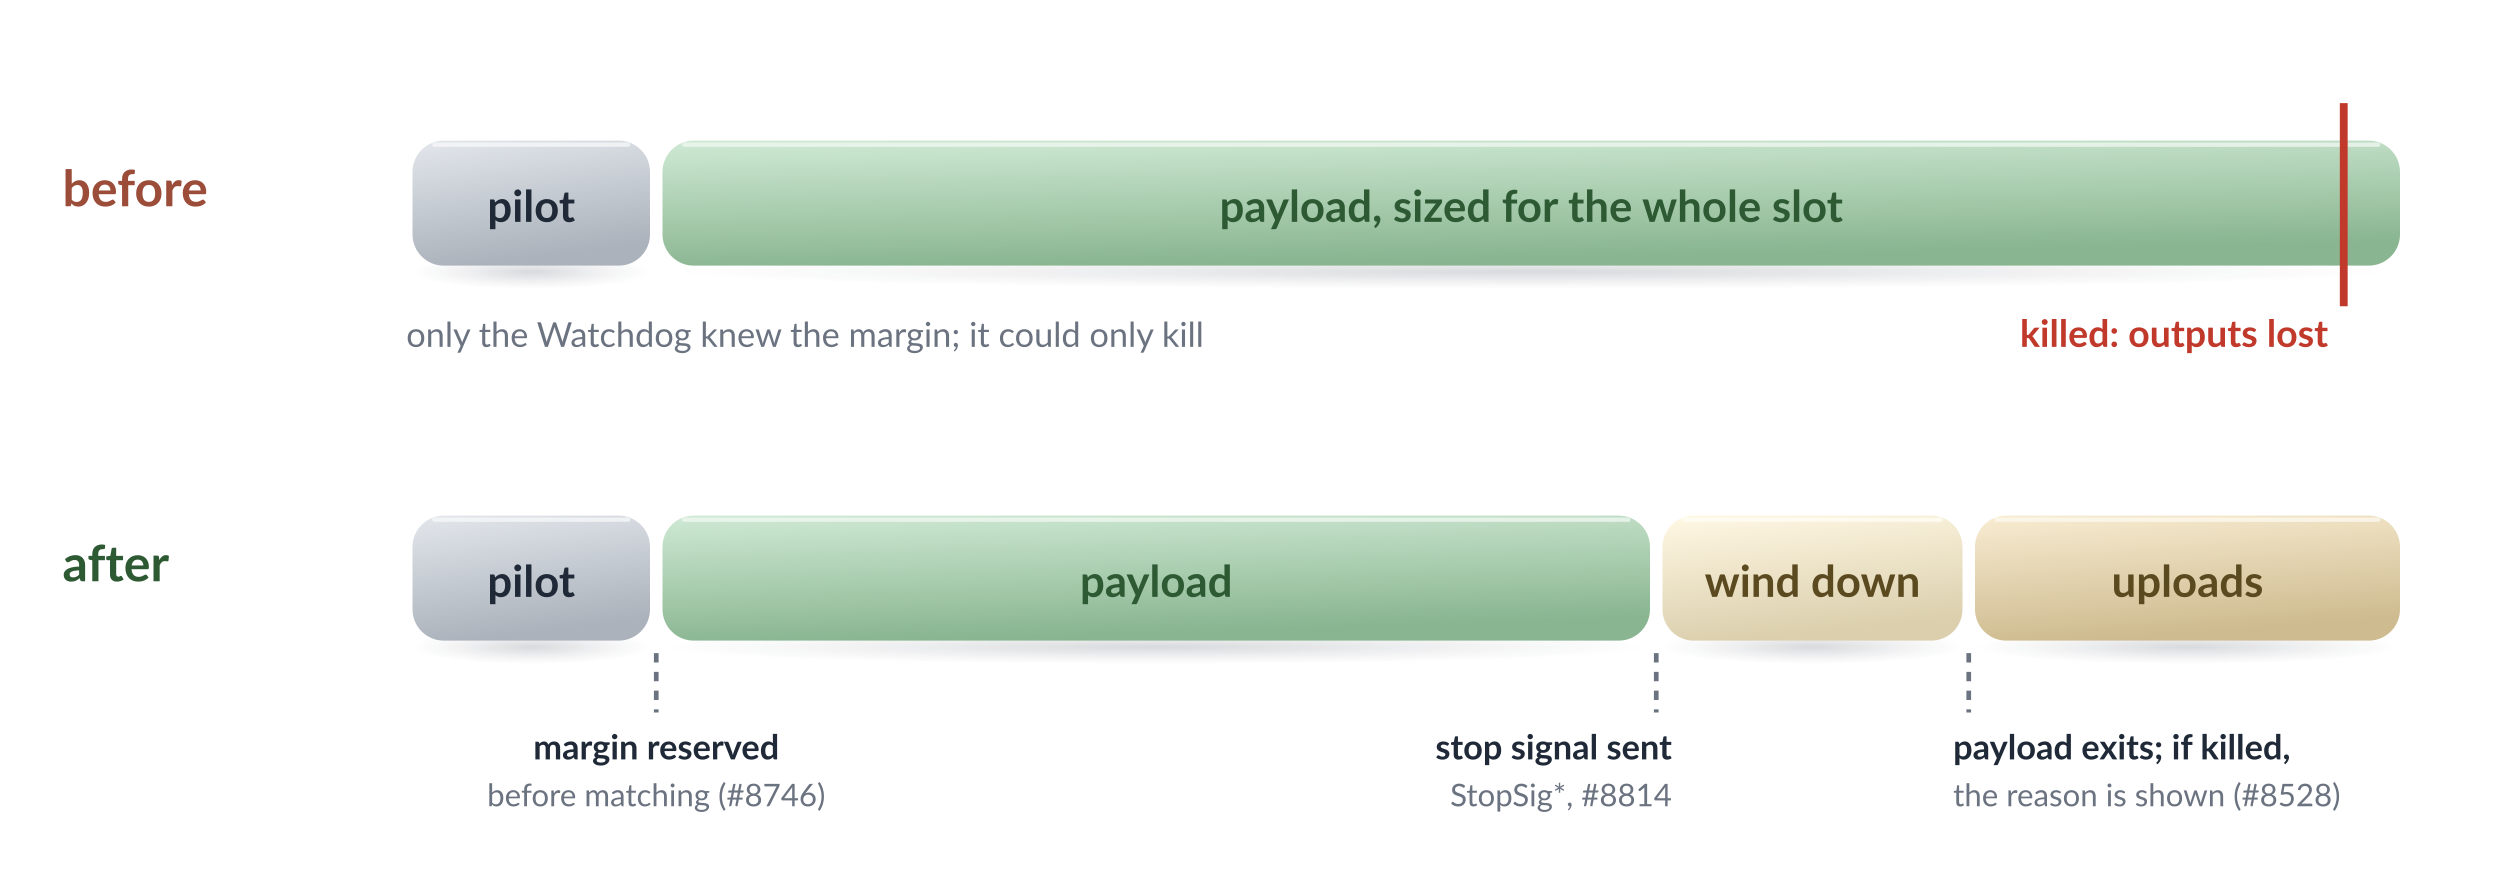
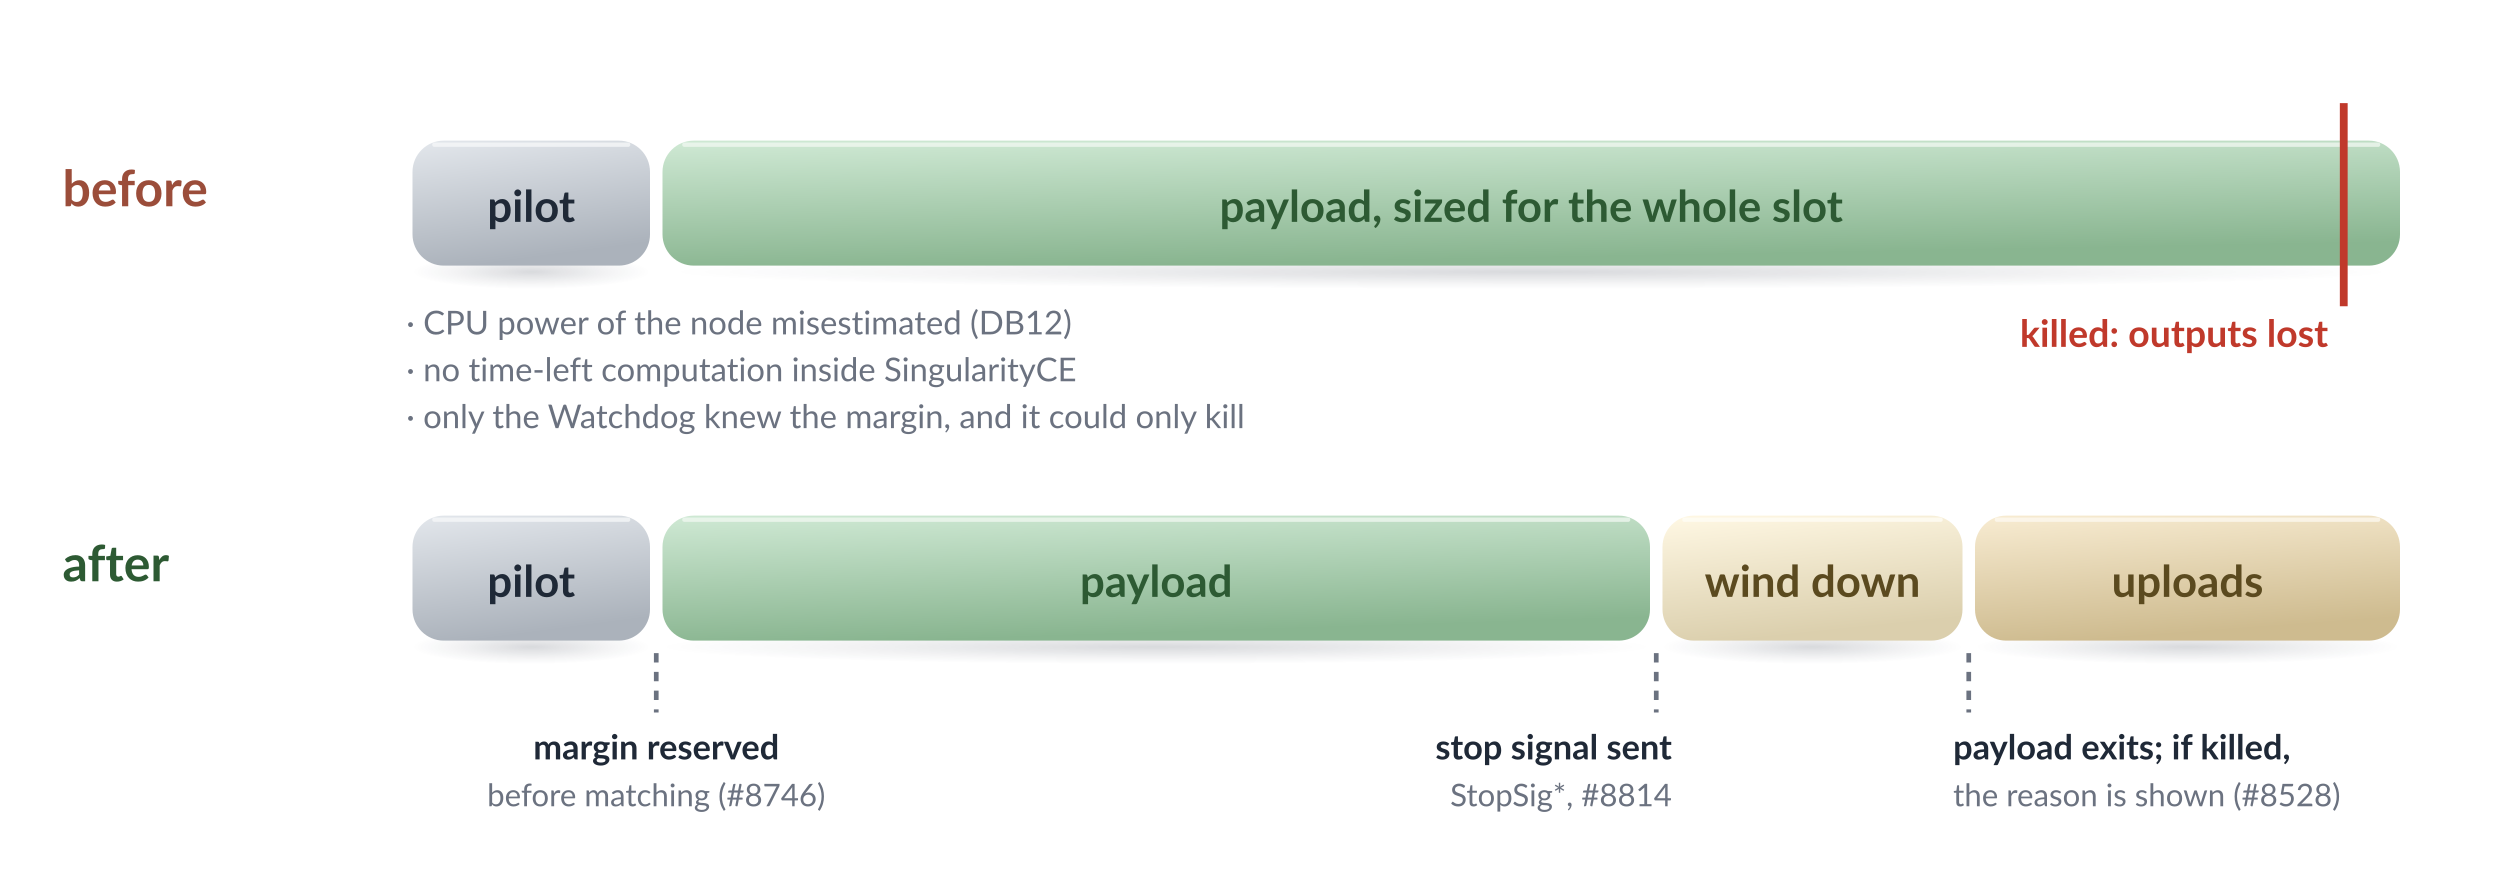
<svg xmlns="http://www.w3.org/2000/svg" viewBox="0 0 1600 560" width="1600" height="560">
  <defs>
    <marker id="arr" markerUnits="userSpaceOnUse" viewBox="0 0 10 10" refX="9" refY="5" markerWidth="22" markerHeight="20" orient="auto-start-reverse">
      <path d="M0,0 L10,5 L0,10 Z" fill="#6b7280" />
    </marker>
  </defs>
  <text x="40.0" y="132.0" font-family="Lato, 'Noto Sans', 'Liberation Sans', Helvetica, Arial, sans-serif" font-size="32" font-weight="bold" text-anchor="start" fill="#9b4d3a">before</text>
  <defs>
    <radialGradient id="sb900-cs">
      <stop offset="0" stop-color="#0f172a" stop-opacity="0.16" />
      <stop offset="0.6" stop-color="#0f172a" stop-opacity="0.056" />
      <stop offset="1" stop-color="#0f172a" stop-opacity="0" />
    </radialGradient>
  </defs>
  <ellipse cx="340.0" cy="174.0" rx="76.0" ry="11.0" fill="url(#sb900-cs)" />
  <defs>
    <linearGradient id="sb900" x1="0" y1="0" x2="0.25" y2="1">
      <stop offset="0" stop-color="#e3e7ec" />
      <stop offset="1" stop-color="#abb2bb" />
    </linearGradient>
  </defs>
  <rect x="264.0" y="90.0" width="152.0" height="80.0" rx="20.0" fill="url(#sb900)" />
  <path d="M278.0,92.6 L402.0,92.6" stroke="#f7f8f9" stroke-width="2.8" stroke-linecap="round" opacity="0.75" fill="none" />
  <text x="340.0" y="142.0" font-family="Lato, 'Noto Sans', 'Liberation Sans', Helvetica, Arial, sans-serif" font-size="28" font-weight="bold" text-anchor="middle" fill="#1f2937">pilot</text>
  <defs>
    <radialGradient id="sb901-cs">
      <stop offset="0" stop-color="#0f172a" stop-opacity="0.16" />
      <stop offset="0.6" stop-color="#0f172a" stop-opacity="0.056" />
      <stop offset="1" stop-color="#0f172a" stop-opacity="0" />
    </radialGradient>
  </defs>
  <ellipse cx="980.0" cy="174.0" rx="556.0" ry="11.0" fill="url(#sb901-cs)" />
  <defs>
    <linearGradient id="sb901" x1="0" y1="0" x2="0.25" y2="1">
      <stop offset="0" stop-color="#cfe9d4" />
      <stop offset="1" stop-color="#89b590" />
    </linearGradient>
  </defs>
  <rect x="424.0" y="90.0" width="1112.0" height="80.0" rx="20.0" fill="url(#sb901)" />
  <path d="M438.0,92.6 L1522.0,92.6" stroke="#f1f8f2" stroke-width="2.8" stroke-linecap="round" opacity="0.75" fill="none" />
  <text x="980.0" y="142.0" font-family="Lato, 'Noto Sans', 'Liberation Sans', Helvetica, Arial, sans-serif" font-size="28" font-weight="bold" text-anchor="middle" fill="#2d5a33">payload, sized for the whole slot</text>
  <line x1="1500" y1="66" x2="1500" y2="196" stroke="#c0392b" stroke-width="5" />
  <text x="1490.0" y="222.0" font-family="Lato, 'Noto Sans', 'Liberation Sans', Helvetica, Arial, sans-serif" font-size="24" font-weight="bold" text-anchor="end" fill="#c0392b">killed: outputs lost</text>
-   <text x="260.0" y="222.0" font-family="Lato, 'Noto Sans', 'Liberation Sans', Helvetica, Arial, sans-serif" font-size="22" font-weight="normal" text-anchor="start" fill="#6b7280">only the Watchdog knew the margin; it could only kill</text>
+   <text x="260.0" y="214.0" font-family="Lato, 'Noto Sans', 'Liberation Sans', Helvetica, Arial, sans-serif" font-size="21" font-weight="normal" text-anchor="start" fill="#6b7280">· CPU power of the node misestimated (DB12)</text>
+   <text x="260.0" y="244.0" font-family="Lato, 'Noto Sans', 'Liberation Sans', Helvetica, Arial, sans-serif" font-size="21" font-weight="normal" text-anchor="start" fill="#6b7280">· no time-left computation inside SingularityCE</text>
+   <text x="260.0" y="274.0" font-family="Lato, 'Noto Sans', 'Liberation Sans', Helvetica, Arial, sans-serif" font-size="21" font-weight="normal" text-anchor="start" fill="#6b7280">· only the Watchdog knew the margin, and it could only kill</text>
  <text x="40.0" y="372.0" font-family="Lato, 'Noto Sans', 'Liberation Sans', Helvetica, Arial, sans-serif" font-size="32" font-weight="bold" text-anchor="start" fill="#2d5a33">after</text>
  <defs>
    <radialGradient id="sb3300-cs">
      <stop offset="0" stop-color="#0f172a" stop-opacity="0.16" />
      <stop offset="0.6" stop-color="#0f172a" stop-opacity="0.056" />
      <stop offset="1" stop-color="#0f172a" stop-opacity="0" />
    </radialGradient>
  </defs>
  <ellipse cx="340.0" cy="414.0" rx="76.0" ry="11.0" fill="url(#sb3300-cs)" />
  <defs>
    <linearGradient id="sb3300" x1="0" y1="0" x2="0.25" y2="1">
      <stop offset="0" stop-color="#e3e7ec" />
      <stop offset="1" stop-color="#abb2bb" />
    </linearGradient>
  </defs>
  <rect x="264.0" y="330.0" width="152.0" height="80.0" rx="20.0" fill="url(#sb3300)" />
  <path d="M278.0,332.6 L402.0,332.6" stroke="#f7f8f9" stroke-width="2.8" stroke-linecap="round" opacity="0.75" fill="none" />
  <text x="340.0" y="382.0" font-family="Lato, 'Noto Sans', 'Liberation Sans', Helvetica, Arial, sans-serif" font-size="28" font-weight="bold" text-anchor="middle" fill="#1f2937">pilot</text>
  <defs>
    <radialGradient id="sb3301-cs">
      <stop offset="0" stop-color="#0f172a" stop-opacity="0.16" />
      <stop offset="0.6" stop-color="#0f172a" stop-opacity="0.056" />
      <stop offset="1" stop-color="#0f172a" stop-opacity="0" />
    </radialGradient>
  </defs>
  <ellipse cx="740.0" cy="414.0" rx="316.0" ry="11.0" fill="url(#sb3301-cs)" />
  <defs>
    <linearGradient id="sb3301" x1="0" y1="0" x2="0.25" y2="1">
      <stop offset="0" stop-color="#cfe9d4" />
      <stop offset="1" stop-color="#89b590" />
    </linearGradient>
  </defs>
  <rect x="424.0" y="330.0" width="632.0" height="80.0" rx="20.0" fill="url(#sb3301)" />
  <path d="M438.0,332.6 L1042.0,332.6" stroke="#f1f8f2" stroke-width="2.8" stroke-linecap="round" opacity="0.75" fill="none" />
  <text x="740.0" y="382.0" font-family="Lato, 'Noto Sans', 'Liberation Sans', Helvetica, Arial, sans-serif" font-size="28" font-weight="bold" text-anchor="middle" fill="#2d5a33">payload</text>
  <defs>
    <radialGradient id="sb3302-cs">
      <stop offset="0" stop-color="#0f172a" stop-opacity="0.16" />
      <stop offset="0.6" stop-color="#0f172a" stop-opacity="0.056" />
      <stop offset="1" stop-color="#0f172a" stop-opacity="0" />
    </radialGradient>
  </defs>
  <ellipse cx="1160.0" cy="414.0" rx="96.0" ry="11.0" fill="url(#sb3302-cs)" />
  <defs>
    <linearGradient id="sb3302" x1="0" y1="0" x2="0.25" y2="1">
      <stop offset="0" stop-color="#fff8e4" />
      <stop offset="1" stop-color="#dbcfad" />
    </linearGradient>
  </defs>
  <rect x="1064.0" y="330.0" width="192.0" height="80.0" rx="20.0" fill="url(#sb3302)" />
  <path d="M1078.0,332.6 L1242.0,332.6" stroke="#fffdf7" stroke-width="2.8" stroke-linecap="round" opacity="0.75" fill="none" />
  <text x="1160.0" y="382.0" font-family="Lato, 'Noto Sans', 'Liberation Sans', Helvetica, Arial, sans-serif" font-size="28" font-weight="bold" text-anchor="middle" fill="#5b4a1f">wind down</text>
  <defs>
    <radialGradient id="sb3303-cs">
      <stop offset="0" stop-color="#0f172a" stop-opacity="0.16" />
      <stop offset="0.6" stop-color="#0f172a" stop-opacity="0.056" />
      <stop offset="1" stop-color="#0f172a" stop-opacity="0" />
    </radialGradient>
  </defs>
  <ellipse cx="1400.0" cy="414.0" rx="136.0" ry="11.0" fill="url(#sb3303-cs)" />
  <defs>
    <linearGradient id="sb3303" x1="0" y1="0" x2="0.25" y2="1">
      <stop offset="0" stop-color="#f8ecd2" />
      <stop offset="1" stop-color="#cebb8f" />
    </linearGradient>
  </defs>
  <rect x="1264.0" y="330.0" width="272.0" height="80.0" rx="20.0" fill="url(#sb3303)" />
  <path d="M1278.0,332.6 L1522.0,332.6" stroke="#fdf9f2" stroke-width="2.8" stroke-linecap="round" opacity="0.75" fill="none" />
  <text x="1400.0" y="382.0" font-family="Lato, 'Noto Sans', 'Liberation Sans', Helvetica, Arial, sans-serif" font-size="28" font-weight="bold" text-anchor="middle" fill="#5b4a1f">uploads</text>
  <line x1="420" y1="418" x2="420" y2="456" stroke="#6b7280" stroke-width="3" stroke-dasharray="6 6" />
  <text x="420.0" y="486.0" font-family="Lato, 'Noto Sans', 'Liberation Sans', Helvetica, Arial, sans-serif" font-size="22" font-weight="bold" text-anchor="middle" fill="#1f2937">margin reserved</text>
  <text x="420.0" y="516.0" font-family="Lato, 'Noto Sans', 'Liberation Sans', Helvetica, Arial, sans-serif" font-size="20" font-weight="normal" text-anchor="middle" fill="#6b7280">before matching (#8746)</text>
  <line x1="1060" y1="418" x2="1060" y2="456" stroke="#6b7280" stroke-width="3" stroke-dasharray="6 6" />
  <text x="1070.0" y="486.0" font-family="Lato, 'Noto Sans', 'Liberation Sans', Helvetica, Arial, sans-serif" font-size="22" font-weight="bold" text-anchor="end" fill="#1f2937">stop signal sent</text>
  <text x="1070.0" y="516.0" font-family="Lato, 'Noto Sans', 'Liberation Sans', Helvetica, Arial, sans-serif" font-size="20" font-weight="normal" text-anchor="end" fill="#6b7280">StopSig*, #8814</text>
  <line x1="1260" y1="418" x2="1260" y2="456" stroke="#6b7280" stroke-width="3" stroke-dasharray="6 6" />
  <text x="1250.0" y="486.0" font-family="Lato, 'Noto Sans', 'Liberation Sans', Helvetica, Arial, sans-serif" font-size="22" font-weight="bold" text-anchor="start" fill="#1f2937">payload exits; if killed,</text>
  <text x="1250.0" y="516.0" font-family="Lato, 'Noto Sans', 'Liberation Sans', Helvetica, Arial, sans-serif" font-size="20" font-weight="normal" text-anchor="start" fill="#6b7280">the reason is shown (#8528)</text>
</svg>
